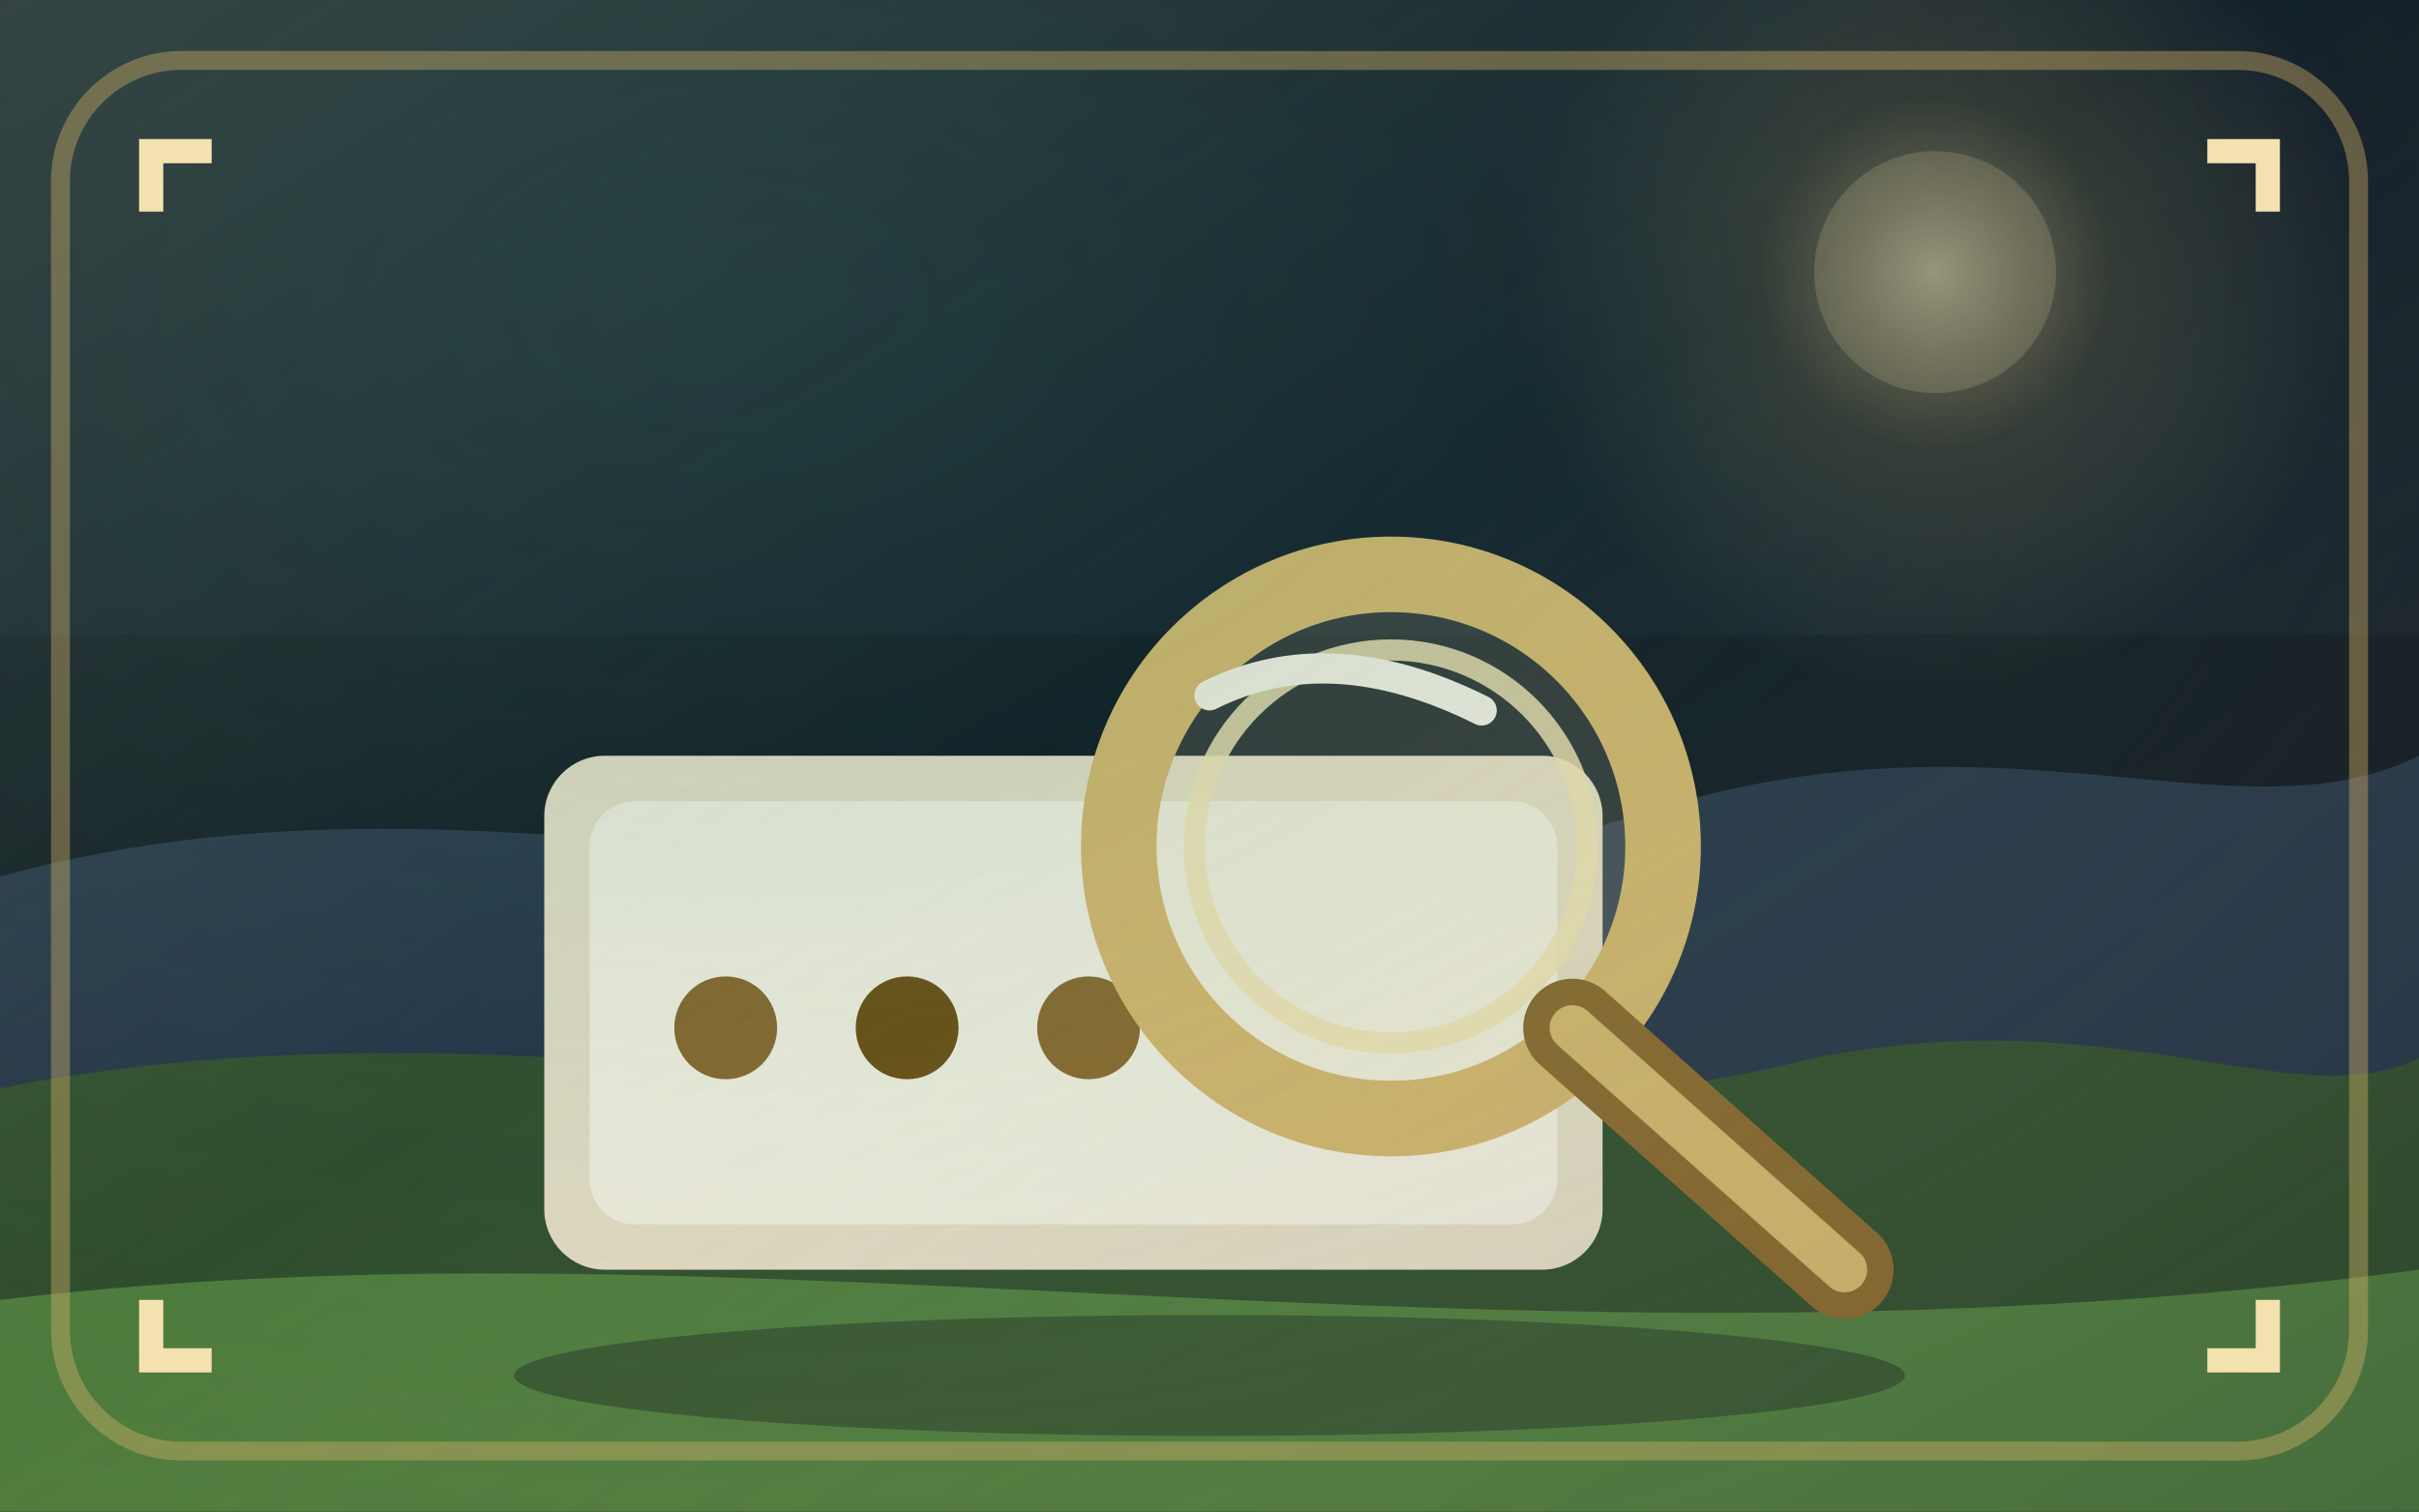
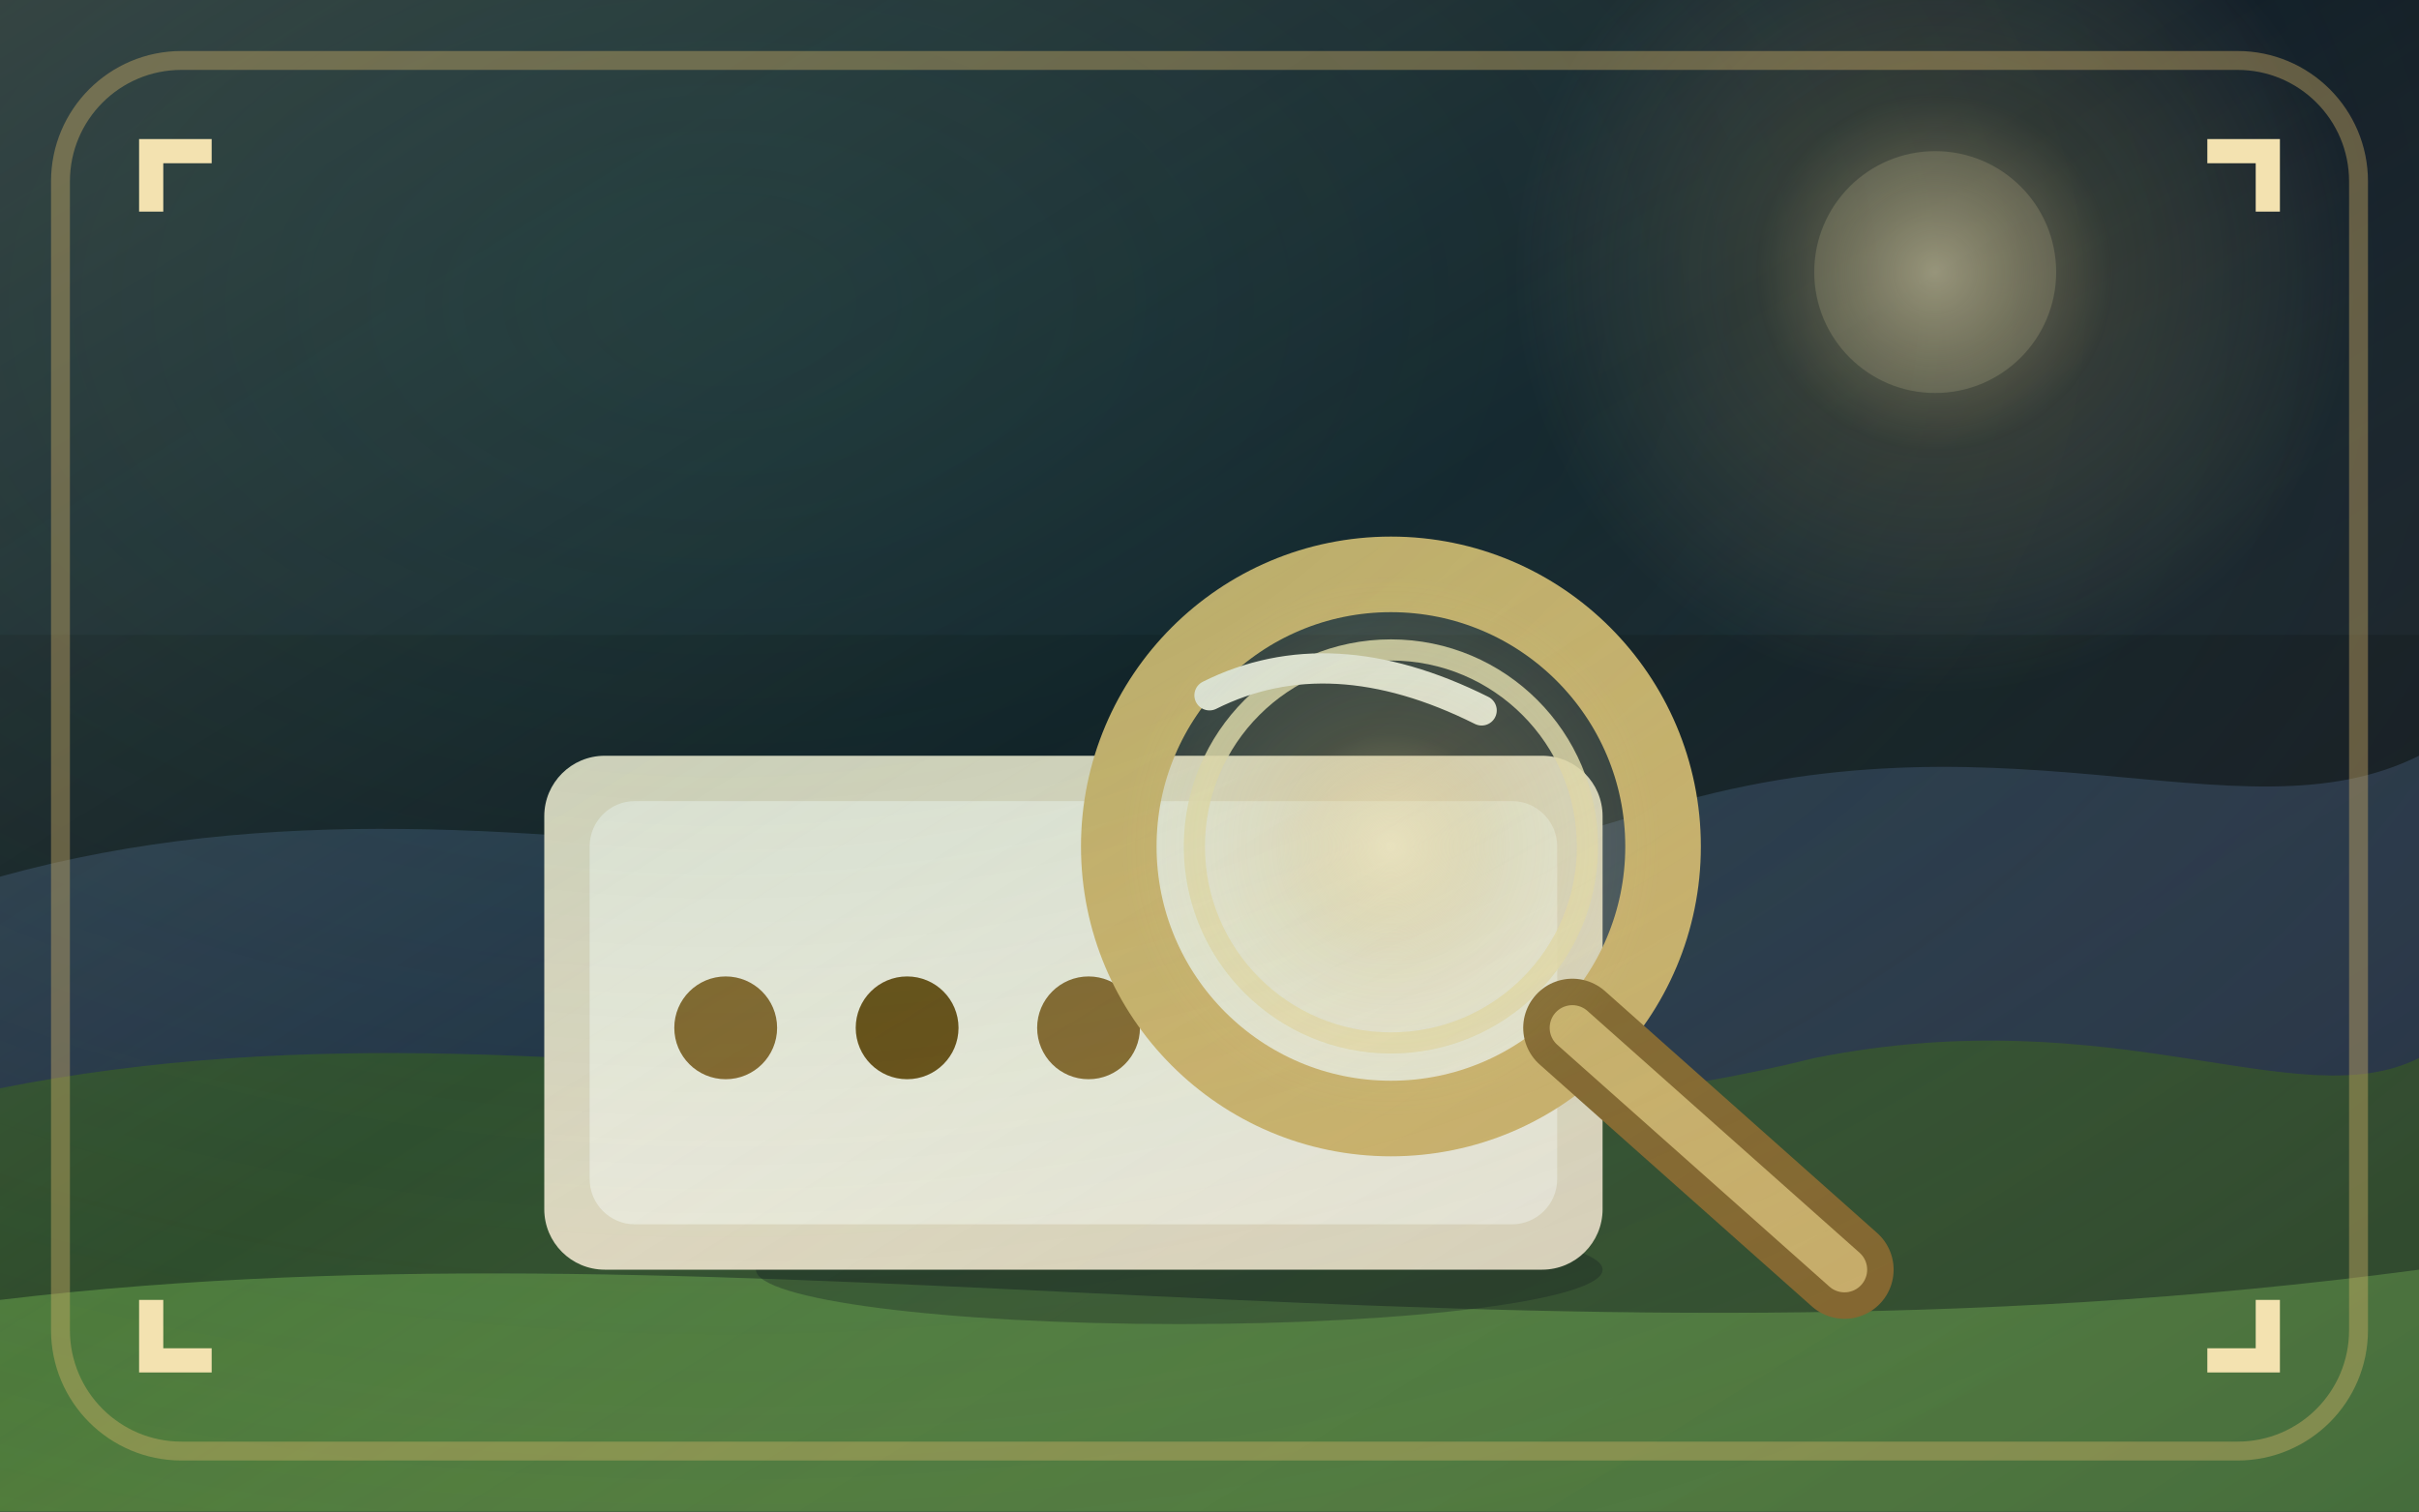
<svg xmlns="http://www.w3.org/2000/svg" viewBox="0 0 160 100">
  <defs id="lq-grade-defs">
    <linearGradient id="lq-key" x1="0" y1="0" x2="1" y2="1">
      <stop offset="0" stop-color="#f3e2b0" stop-opacity="0.16" />
      <stop offset="0.46" stop-color="#f3e2b0" stop-opacity="0" />
      <stop offset="1" stop-color="#163044" stop-opacity="0.18" />
    </linearGradient>
    <radialGradient id="lq-tint" cx="0.3" cy="0.2" r="0.9">
      <stop offset="0" stop-color="#2a8a7a" stop-opacity="0.22" />
      <stop offset="1" stop-color="#2a8a7a" stop-opacity="0" />
    </radialGradient>
    <radialGradient id="lq-gold" cx="0.5" cy="0.5" r="0.5">
      <stop offset="0" stop-color="#f3e2b0" stop-opacity="0.5" />
      <stop offset="0.42" stop-color="#d7b56a" stop-opacity="0.14" />
      <stop offset="1" stop-color="#f3e2b0" stop-opacity="0" />
    </radialGradient>
  </defs>
  <rect width="160" height="100" fill="#0e141c" />
  <rect width="160" height="42" fill="#121a24" />
  <circle cx="128" cy="18" r="8" fill="#f3e2b0" opacity="0.18" />
  <path d="M0 58 C36 48 70 66 108 54 C132 46 148 56 160 50 V100 H0 Z" fill="#243044" />
  <path d="M0 72 C40 64 80 80 120 70 C140 66 152 74 160 70 V100 H0 Z" fill="#2f4a28" />
  <path d="M0 86 C50 80 100 92 160 84 V100 H0 Z" fill="#4f7a3a" />
-   <ellipse id="lq-shadow" cx="80" cy="91" rx="46" ry="4" fill="#0a0f15" opacity="0.34" />
+   <ellipse id="lq-shadow" cx="78" cy="84" rx="28" ry="3.6" fill="#0a0f15" opacity="0.34" />
  <rect x="36" y="50" width="70" height="34" rx="4" fill="#e8dcc4" />
  <rect x="39" y="53" width="64" height="28" rx="3" fill="#f6efe0" />
  <circle cx="48" cy="68" r="3.4" fill="#8a6528" />
  <circle cx="60" cy="68" r="3.4" fill="#6b4a0e" />
  <circle cx="72" cy="68" r="3.4" fill="#8a6528" />
  <circle cx="92" cy="56" r="18" fill="#f3e2b0" opacity="0.16" />
  <circle cx="92" cy="56" r="18" fill="none" stroke="#d7b56a" stroke-width="5" />
  <circle cx="92" cy="56" r="13" fill="none" stroke="#f3e2b0" stroke-width="1.4" opacity="0.85" />
  <path d="M80 46 Q88 42 98 47" fill="none" stroke="#f6efe0" stroke-width="2" stroke-linecap="round" />
  <path d="M104 68 L122 84" stroke="#8a6528" stroke-width="6.5" stroke-linecap="round" />
  <path d="M104 68 L122 84" stroke="#d7b56a" stroke-width="3" stroke-linecap="round" />
  <g id="lq-grade" pointer-events="none">
    <rect width="160" height="100" fill="url(#lq-key)" />
    <rect width="160" height="100" fill="url(#lq-tint)" />
    <circle cx="128" cy="18" r="28" fill="url(#lq-gold)" />
+     <circle id="lq-lamp" cx="92" cy="56" r="18" fill="url(#lq-gold)" />
  </g>
  <rect x="4" y="4" width="152" height="92" rx="8" fill="none" stroke="#d7b56a" stroke-opacity="0.4" stroke-width="1.25" />
  <g fill="none" stroke="#f3e2b0" stroke-width="1.6" stroke-linecap="butt">
    <path d="M10 14 V10 H14" />
    <path d="M146 10 H150 V14" />
    <path d="M10 86 V90 H14" />
    <path d="M150 86 V90 H146" />
  </g>
</svg>
